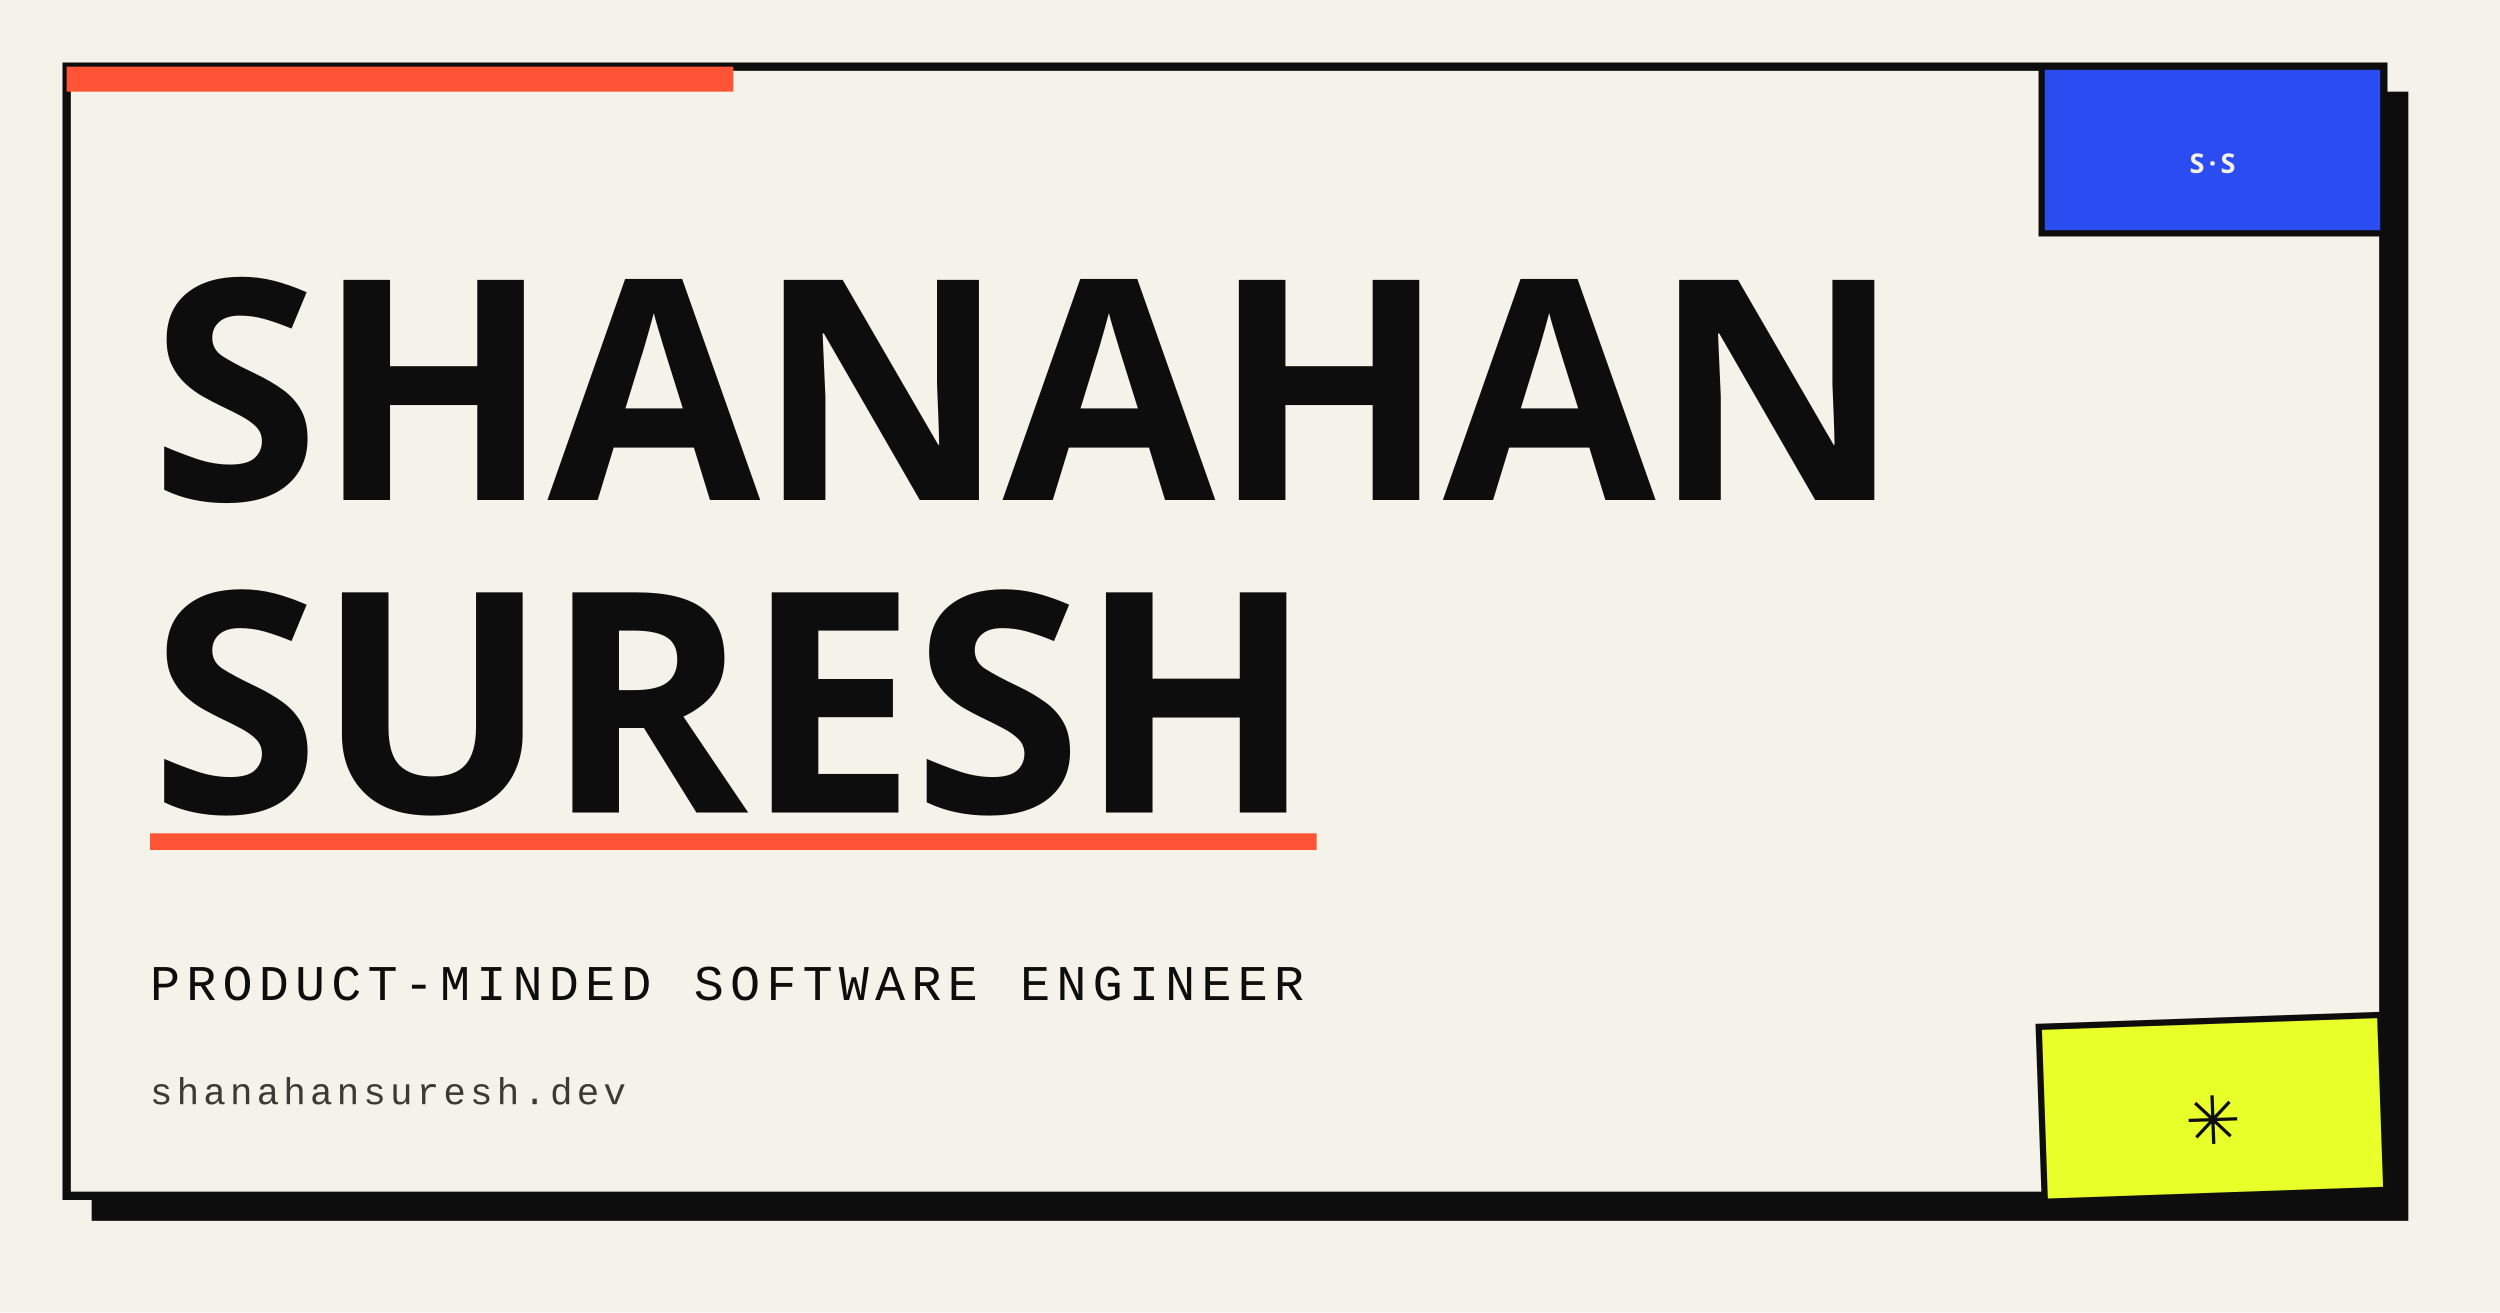
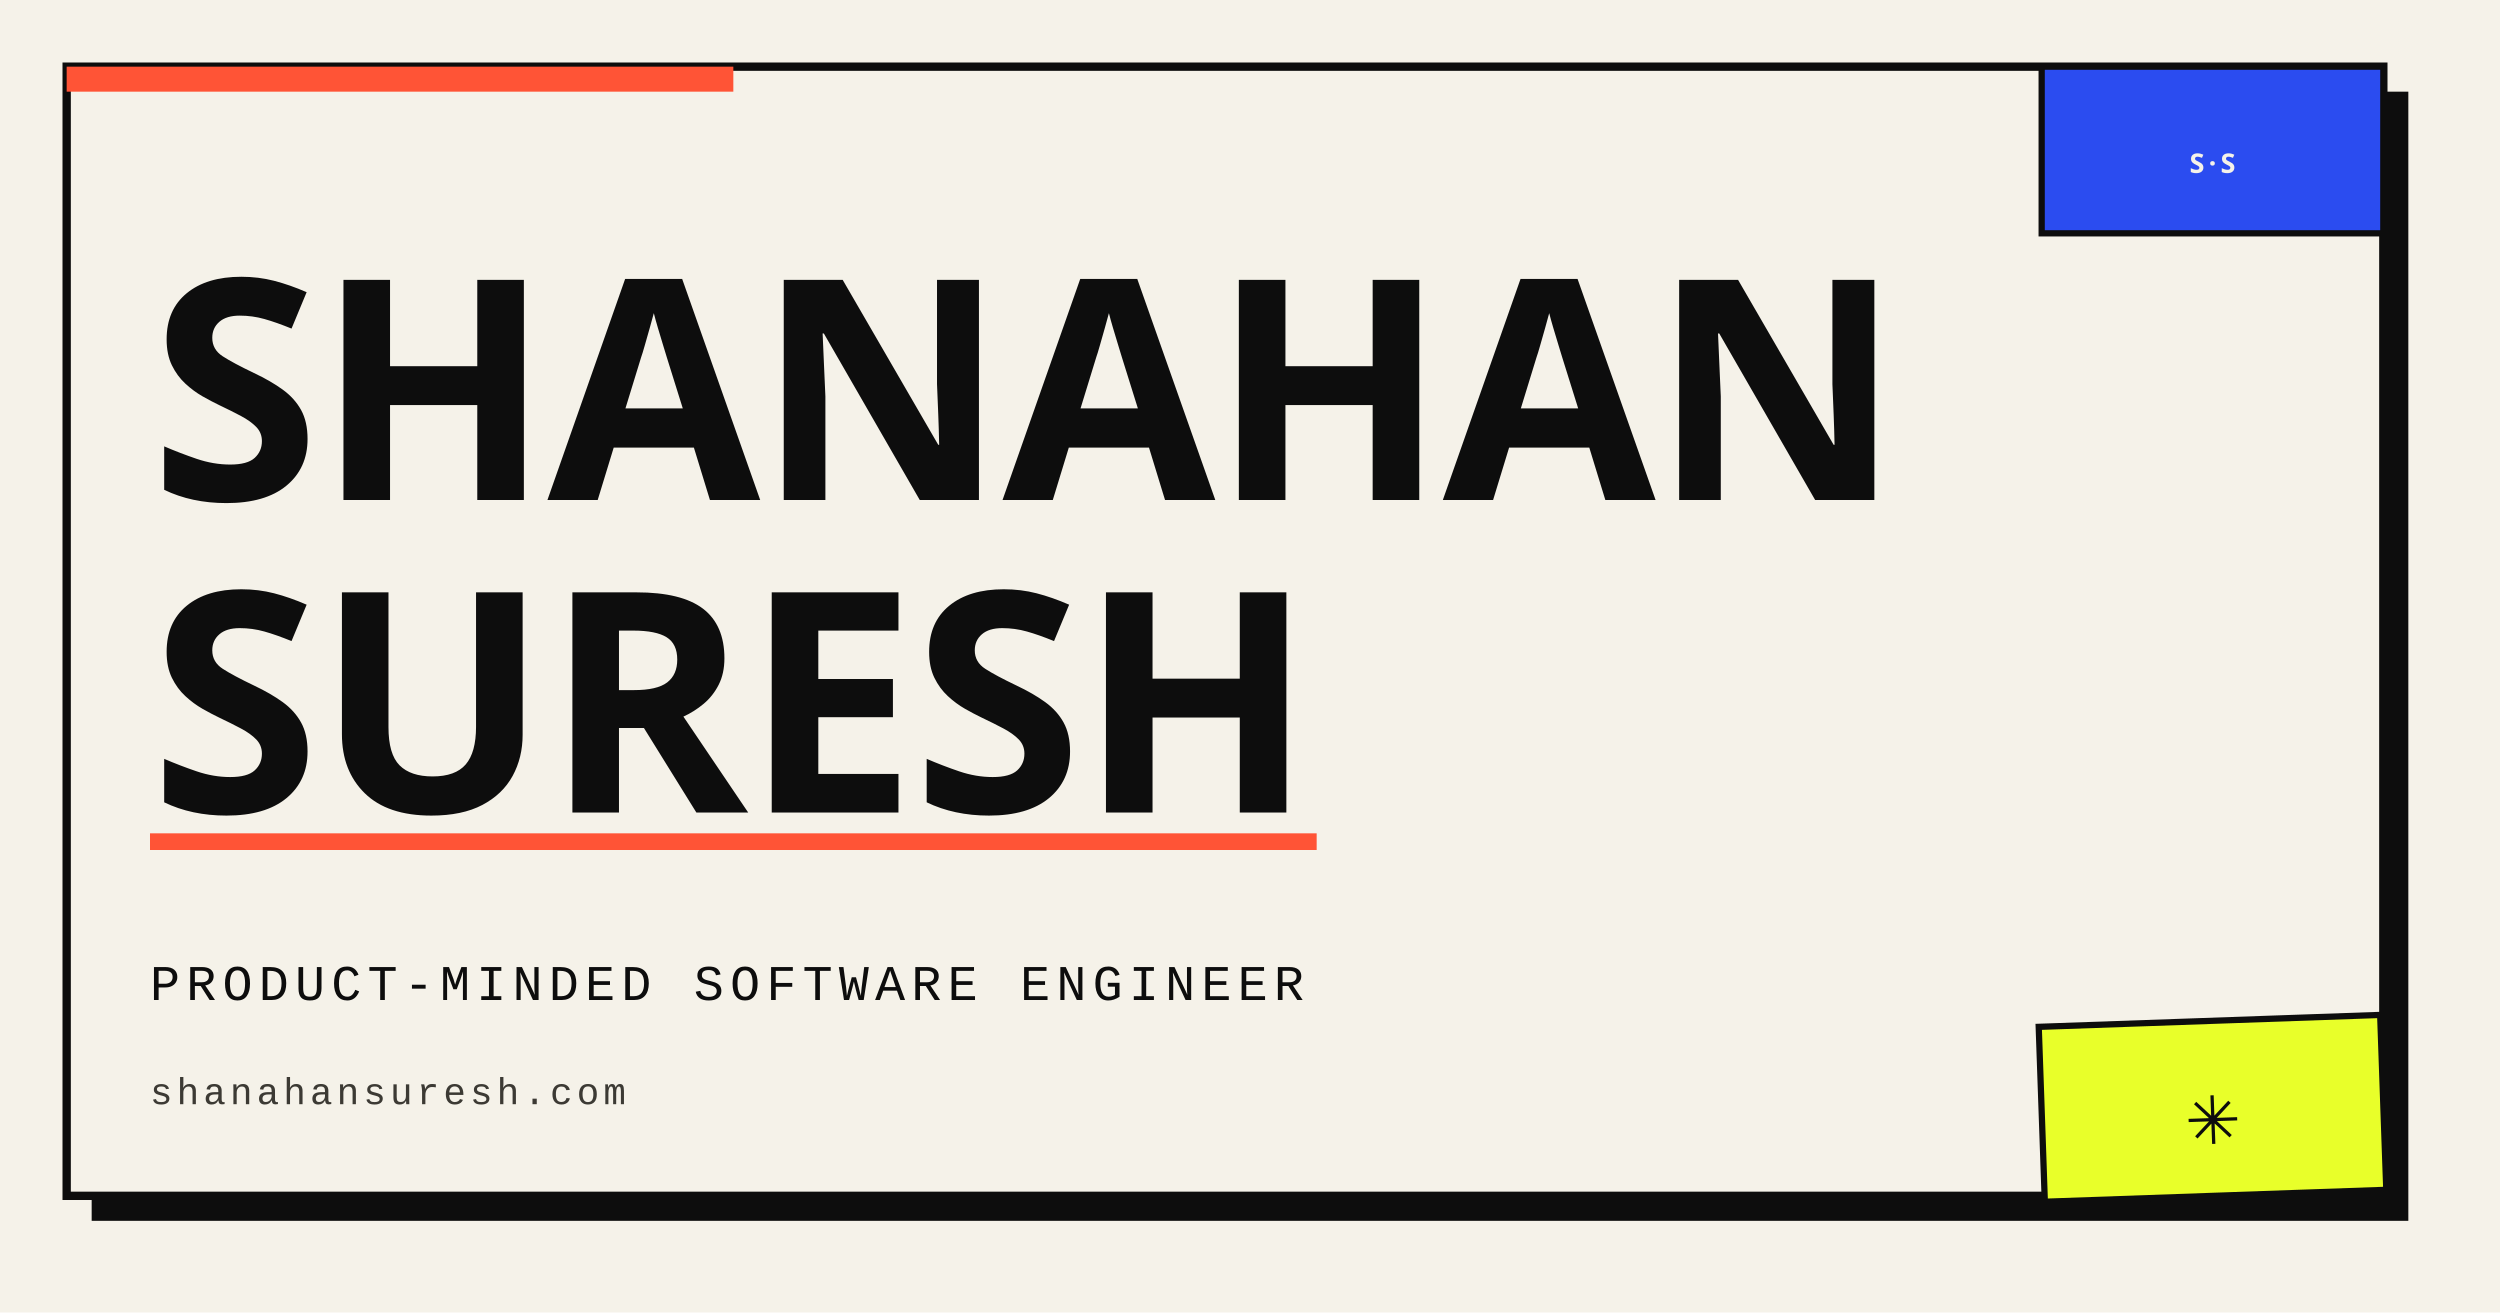
<svg xmlns="http://www.w3.org/2000/svg" viewBox="0 0 1200 630" width="1200" height="630">
  <rect width="1200" height="630" fill="#f5f2e9" />
  <rect x="44" y="44" width="1112" height="542" fill="#0d0d0d" />
  <rect x="32" y="32" width="1112" height="542" fill="#f5f2e9" stroke="#0d0d0d" stroke-width="4" />
  <rect x="32" y="32" width="320" height="12" fill="#ff5436" />
  <rect x="980" y="32" width="164" height="80" fill="#2b4cf0" stroke="#0d0d0d" stroke-width="3" />
  <text x="1062" y="83" font-family="Arial Black, Impact, sans-serif" font-size="13" font-weight="900" fill="#f5f2e9" text-anchor="middle" letter-spacing="2">S·S</text>
  <rect x="980" y="490" width="164" height="84" fill="#e8ff2a" stroke="#0d0d0d" stroke-width="3" transform="rotate(-2 1062 532)" />
  <text x="1062" y="540" font-family="Arial Black, Impact, sans-serif" font-size="32" font-weight="900" fill="#0d0d0d" text-anchor="middle" dominant-baseline="middle" transform="rotate(-2 1062 532)">✳</text>
  <text x="72" y="240" font-family="Anton, Arial Black, Impact, sans-serif" font-size="148" font-weight="900" fill="#0d0d0d" letter-spacing="-2">SHANAHAN</text>
  <text x="72" y="390" font-family="Anton, Arial Black, Impact, sans-serif" font-size="148" font-weight="900" fill="#0d0d0d" letter-spacing="-2">SURESH</text>
  <rect x="72" y="400" width="560" height="8" fill="#ff5436" />
  <text x="72" y="480" font-family="Courier New, Courier, monospace" font-size="24" font-weight="400" fill="#0d0d0d" letter-spacing="3">PRODUCT-MINDED SOFTWARE ENGINEER</text>
-   <text x="72" y="530" font-family="Courier New, Courier, monospace" font-size="18" fill="#3c3a34" letter-spacing="2">shanahansuresh.dev</text>
+   <text x="72" y="530" font-family="Courier New, Courier, monospace" font-size="18" fill="#3c3a34" letter-spacing="2">shanahansuresh.com</text>
</svg>
